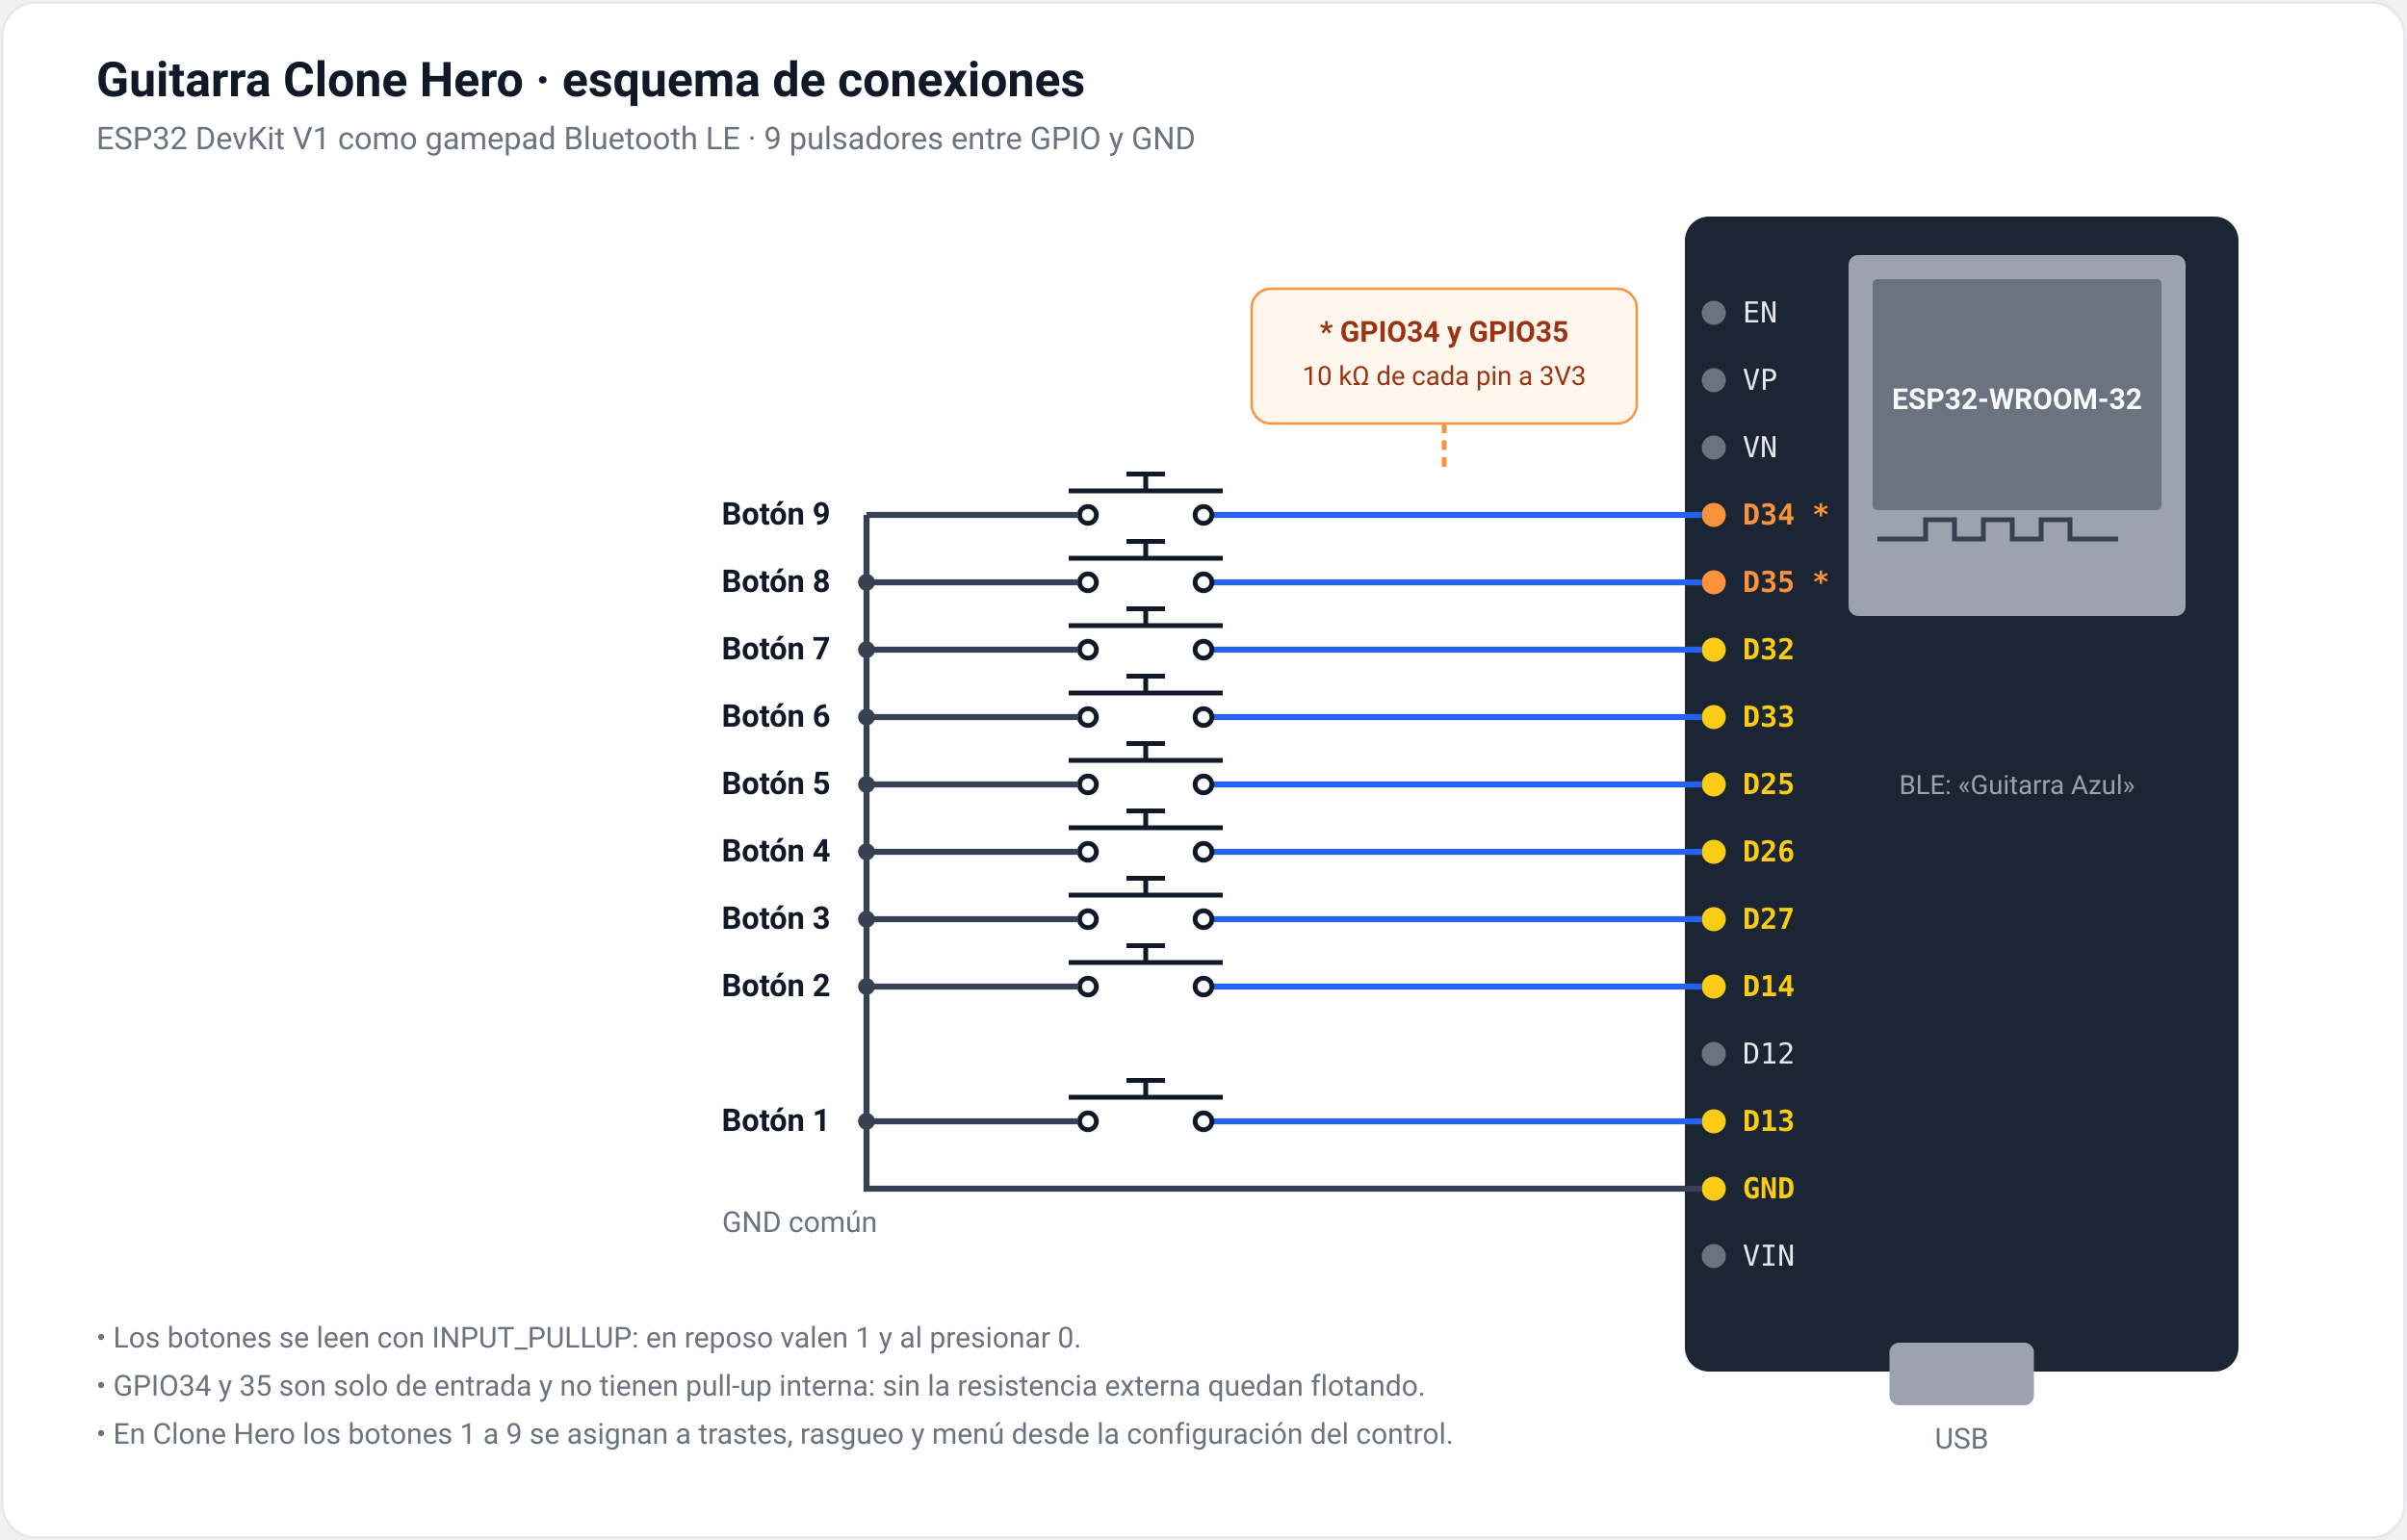
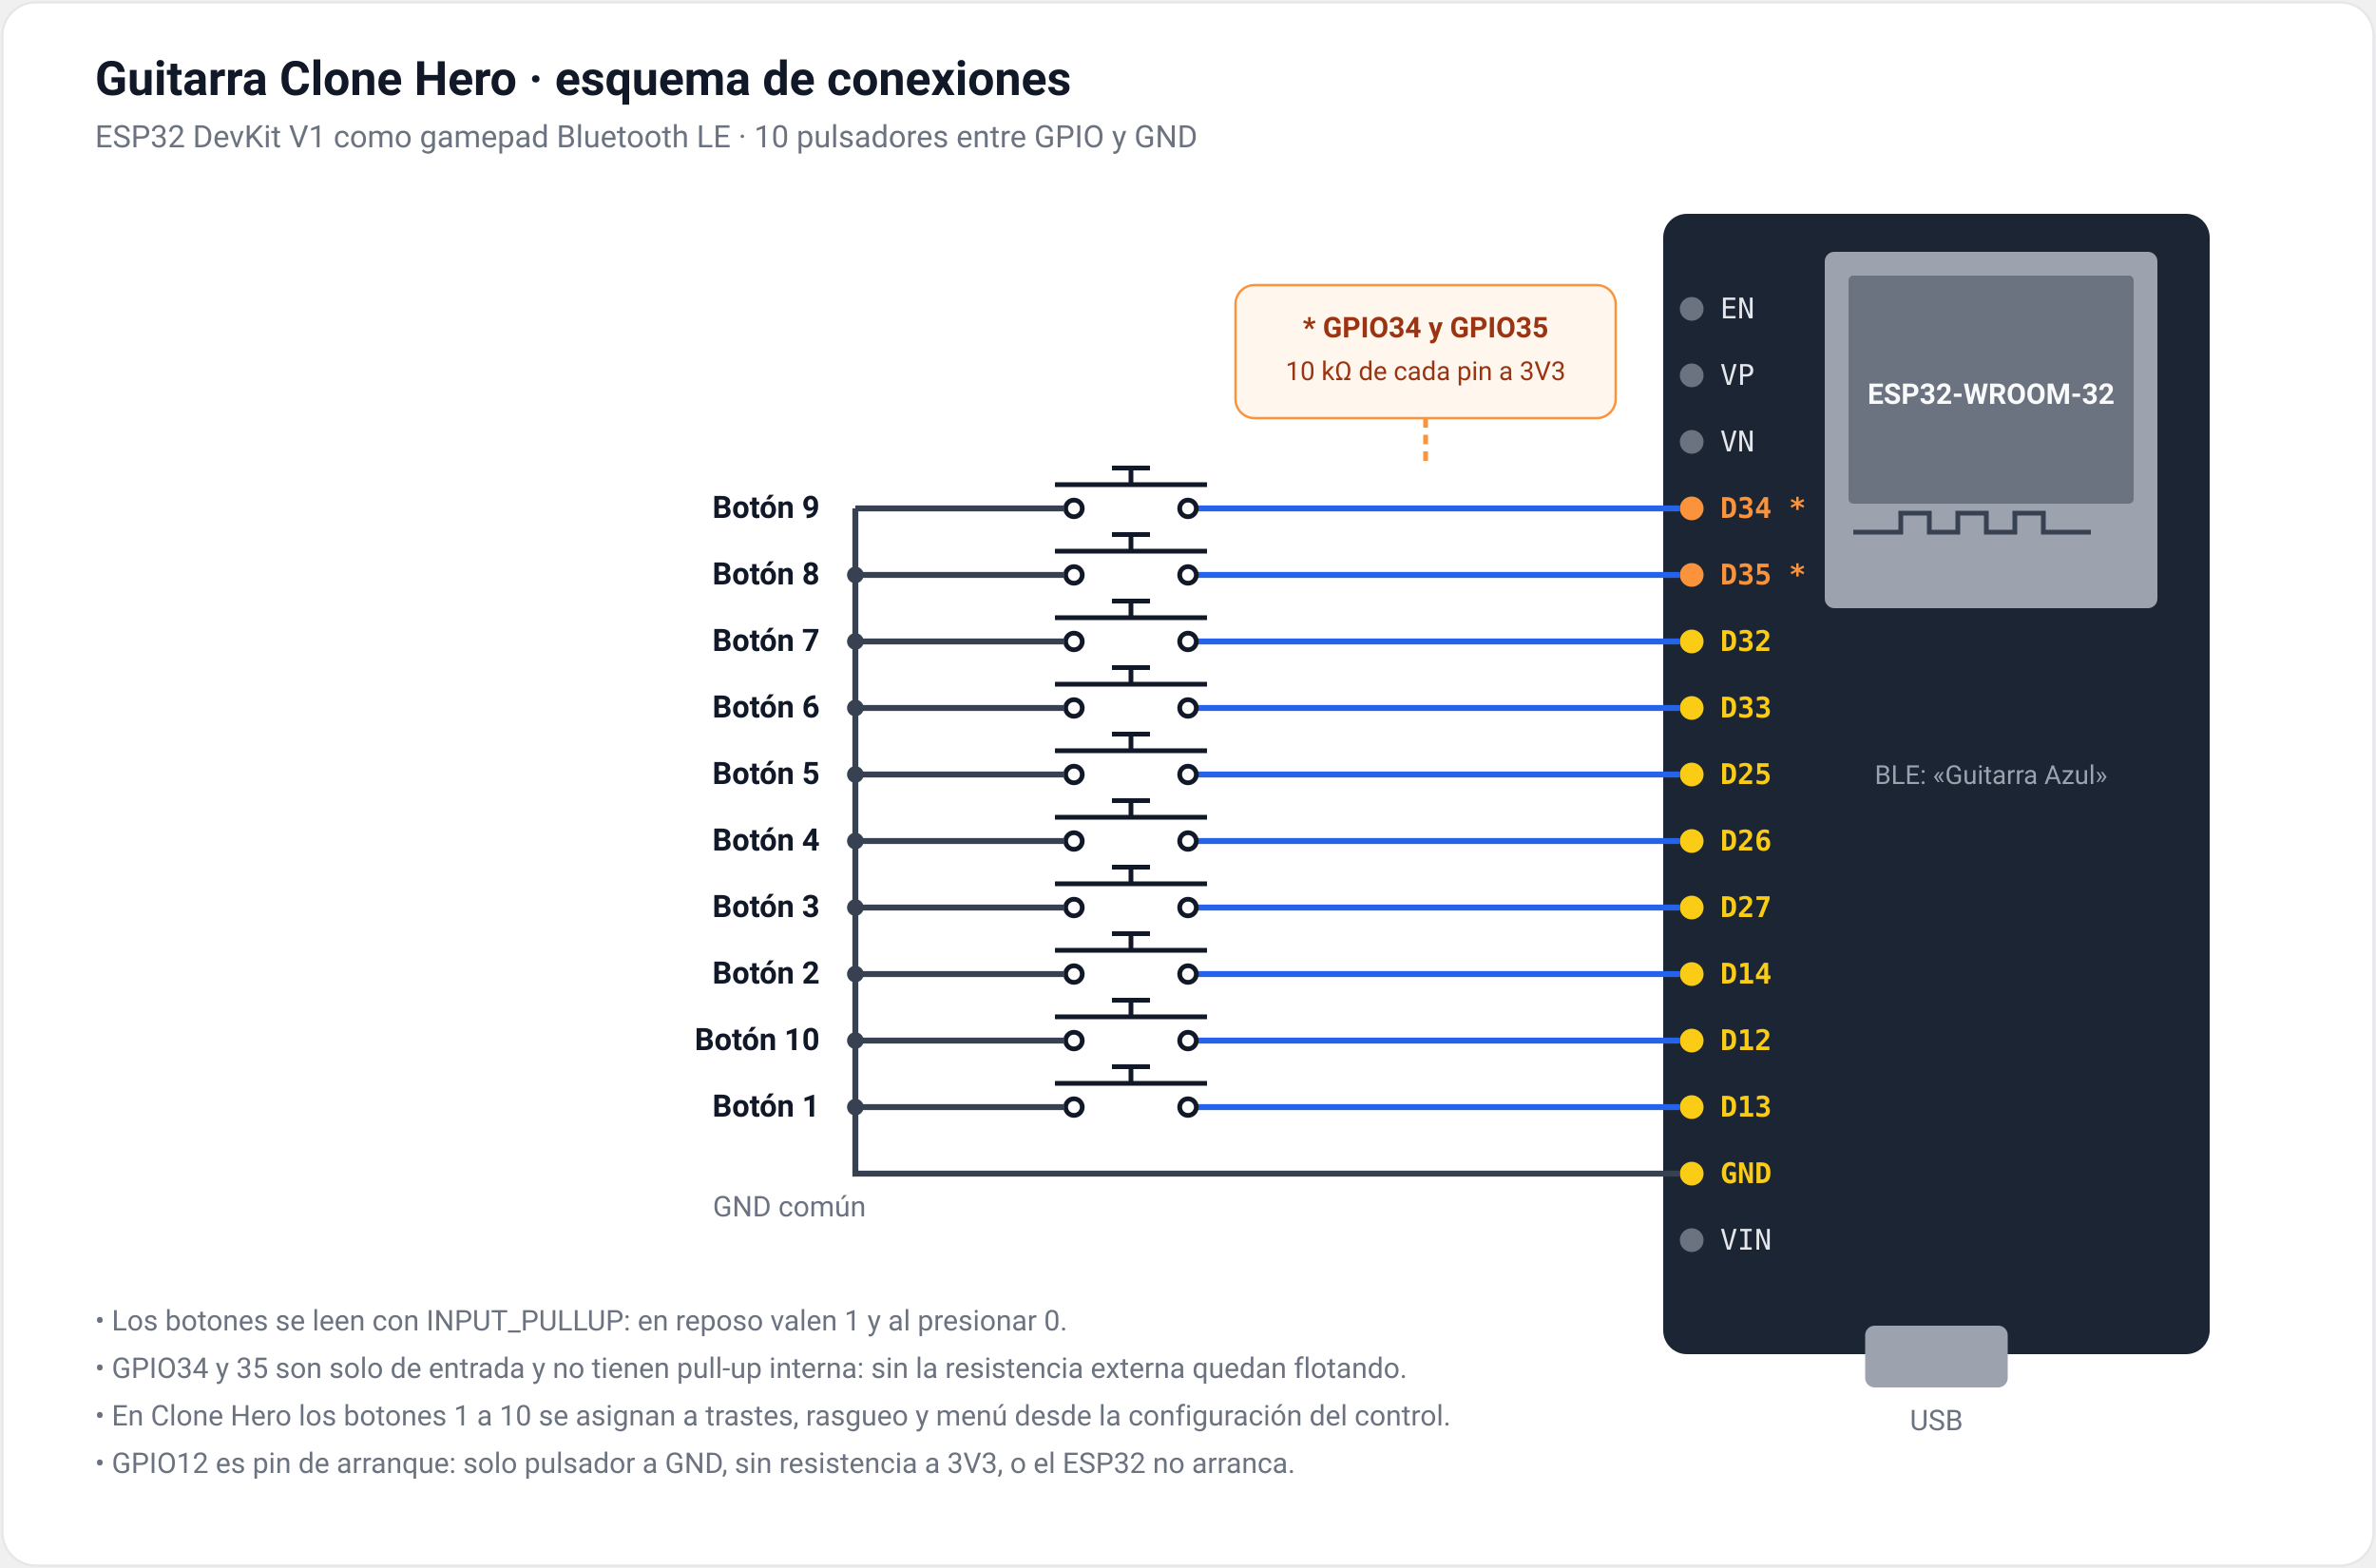
- <svg xmlns="http://www.w3.org/2000/svg" viewBox="0 0 1000 640" width="1000" height="640" font-family="Segoe UI, Roboto, Helvetica, Arial, sans-serif">
+ <svg xmlns="http://www.w3.org/2000/svg" viewBox="0 0 1000 660" width="1000" height="660" font-family="Segoe UI, Roboto, Helvetica, Arial, sans-serif">
  <style>
    .card { fill: #ffffff; stroke: #e5e7eb; }
    .t { fill: #111827; }
    .muted { fill: #6b7280; }
    .pinlbl { fill: #e5e7eb; font-size: 12px; font-family: Consolas, Menlo, monospace; }
    .pinused { fill: #facc15; font-weight: 700; }
    .pinwarn { fill: #fb923c; font-weight: 700; }
    .sig { stroke: #2563eb; stroke-width: 2.5; fill: none; }
    .gnd { stroke: #374151; stroke-width: 2.5; fill: none; }
    .comp { stroke: #111827; stroke-width: 2; fill: none; }
    .lbl { font-size: 13px; fill: #111827; font-weight: 700; }
    .sub { font-size: 12px; fill: #6b7280; }
  </style>
-   <rect class="card" x="1" y="1" width="998" height="638" rx="14" />
+   <rect class="card" x="1" y="1" width="998" height="658" rx="14" />
  <text class="t" x="40" y="40" font-size="20" font-weight="700">Guitarra Clone Hero · esquema de conexiones</text>
-   <text class="muted" x="40" y="62" font-size="13">ESP32 DevKit V1 como gamepad Bluetooth LE · 9 pulsadores entre GPIO y GND</text>
+   <text class="muted" x="40" y="62" font-size="13">ESP32 DevKit V1 como gamepad Bluetooth LE · 10 pulsadores entre GPIO y GND</text>
  <rect x="700" y="90" width="230" height="480" rx="10" fill="#1b2533" />
  <rect x="768" y="106" width="140" height="150" rx="4" fill="#9ca3af" />
  <rect x="778" y="116" width="120" height="96" rx="2" fill="#6b7280" />
  <text x="838" y="170" text-anchor="middle" font-size="12" fill="#f9fafb" font-weight="700">ESP32-WROOM-32</text>
  <path d="M780 224 h20 v-8 h12 v8 h12 v-8 h12 v8 h12 v-8 h12 v8 h20" stroke="#374151" stroke-width="2" fill="none" />
  <rect x="785" y="558" width="60" height="26" rx="4" fill="#9ca3af" />
  <text x="815" y="602" text-anchor="middle" class="sub">USB</text>
  <text x="838" y="330" text-anchor="middle" font-size="11" fill="#9ca3af">BLE: «Guitarra Azul»</text>
  <g>
    <circle cx="712" cy="130" r="5" fill="#6b7280" />
    <text class="pinlbl" x="724" y="134">EN</text>
    <circle cx="712" cy="158" r="5" fill="#6b7280" />
    <text class="pinlbl" x="724" y="162">VP</text>
    <circle cx="712" cy="186" r="5" fill="#6b7280" />
    <text class="pinlbl" x="724" y="190">VN</text>
    <circle cx="712" cy="214" r="5" fill="#fb923c" />
    <text class="pinlbl pinwarn" x="724" y="218">D34 *</text>
    <circle cx="712" cy="242" r="5" fill="#fb923c" />
    <text class="pinlbl pinwarn" x="724" y="246">D35 *</text>
    <circle cx="712" cy="270" r="5" fill="#facc15" />
    <text class="pinlbl pinused" x="724" y="274">D32</text>
    <circle cx="712" cy="298" r="5" fill="#facc15" />
    <text class="pinlbl pinused" x="724" y="302">D33</text>
    <circle cx="712" cy="326" r="5" fill="#facc15" />
    <text class="pinlbl pinused" x="724" y="330">D25</text>
    <circle cx="712" cy="354" r="5" fill="#facc15" />
    <text class="pinlbl pinused" x="724" y="358">D26</text>
    <circle cx="712" cy="382" r="5" fill="#facc15" />
    <text class="pinlbl pinused" x="724" y="386">D27</text>
    <circle cx="712" cy="410" r="5" fill="#facc15" />
    <text class="pinlbl pinused" x="724" y="414">D14</text>
-     <circle cx="712" cy="438" r="5" fill="#6b7280" />
-     <text class="pinlbl" x="724" y="442">D12</text>
+     <circle cx="712" cy="438" r="5" fill="#facc15" />
+     <text class="pinlbl pinused" x="724" y="442">D12</text>
    <circle cx="712" cy="466" r="5" fill="#facc15" />
    <text class="pinlbl pinused" x="724" y="470">D13</text>
    <circle cx="712" cy="494" r="5" fill="#facc15" />
    <text class="pinlbl pinused" x="724" y="498">GND</text>
    <circle cx="712" cy="522" r="5" fill="#6b7280" />
    <text class="pinlbl" x="724" y="526">VIN</text>
  </g>
  <g id="botones">
-     <path class="sig" d="M707 214 H504 M707 242 H504 M707 270 H504 M707 298 H504 M707 326 H504 M707 354 H504 M707 382 H504 M707 410 H504 M707 466 H504" />
+     <path class="sig" d="M707 214 H504 M707 242 H504 M707 270 H504 M707 298 H504 M707 326 H504 M707 354 H504 M707 382 H504 M707 410 H504 M707 438 H504 M707 466 H504" />
    <g class="comp">
      <circle cx="500" cy="214" r="3.5" />
      <circle cx="452" cy="214" r="3.5" />
      <path d="M444 204 H508 M476 204 V197 M468 197 H484" />
      <circle cx="500" cy="242" r="3.5" />
      <circle cx="452" cy="242" r="3.5" />
      <path d="M444 232 H508 M476 232 V225 M468 225 H484" />
      <circle cx="500" cy="270" r="3.5" />
      <circle cx="452" cy="270" r="3.5" />
      <path d="M444 260 H508 M476 260 V253 M468 253 H484" />
      <circle cx="500" cy="298" r="3.5" />
      <circle cx="452" cy="298" r="3.5" />
      <path d="M444 288 H508 M476 288 V281 M468 281 H484" />
      <circle cx="500" cy="326" r="3.5" />
      <circle cx="452" cy="326" r="3.5" />
      <path d="M444 316 H508 M476 316 V309 M468 309 H484" />
      <circle cx="500" cy="354" r="3.5" />
      <circle cx="452" cy="354" r="3.5" />
      <path d="M444 344 H508 M476 344 V337 M468 337 H484" />
      <circle cx="500" cy="382" r="3.5" />
      <circle cx="452" cy="382" r="3.5" />
      <path d="M444 372 H508 M476 372 V365 M468 365 H484" />
      <circle cx="500" cy="410" r="3.5" />
      <circle cx="452" cy="410" r="3.5" />
      <path d="M444 400 H508 M476 400 V393 M468 393 H484" />
+       <circle cx="500" cy="438" r="3.5" />
+       <circle cx="452" cy="438" r="3.5" />
+       <path d="M444 428 H508 M476 428 V421 M468 421 H484" />
      <circle cx="500" cy="466" r="3.5" />
      <circle cx="452" cy="466" r="3.5" />
      <path d="M444 456 H508 M476 456 V449 M468 449 H484" />
    </g>
-     <path class="gnd" d="M448 214 H360 M448 242 H360 M448 270 H360 M448 298 H360 M448 326 H360 M448 354 H360 M448 382 H360 M448 410 H360 M448 466 H360" />
+     <path class="gnd" d="M448 214 H360 M448 242 H360 M448 270 H360 M448 298 H360 M448 326 H360 M448 354 H360 M448 382 H360 M448 410 H360 M448 438 H360 M448 466 H360" />
    <path class="gnd" d="M360 214 V494 H707" />
    <g fill="#374151">
      <circle cx="360" cy="242" r="3.5" />
      <circle cx="360" cy="270" r="3.5" />
      <circle cx="360" cy="298" r="3.5" />
      <circle cx="360" cy="326" r="3.5" />
      <circle cx="360" cy="354" r="3.5" />
      <circle cx="360" cy="382" r="3.5" />
      <circle cx="360" cy="410" r="3.5" />
+       <circle cx="360" cy="438" r="3.5" />
      <circle cx="360" cy="466" r="3.5" />
    </g>
  </g>
  <g text-anchor="end">
    <text class="lbl" x="345" y="218">Botón 9</text>
    <text class="lbl" x="345" y="246">Botón 8</text>
    <text class="lbl" x="345" y="274">Botón 7</text>
    <text class="lbl" x="345" y="302">Botón 6</text>
    <text class="lbl" x="345" y="330">Botón 5</text>
    <text class="lbl" x="345" y="358">Botón 4</text>
    <text class="lbl" x="345" y="386">Botón 3</text>
    <text class="lbl" x="345" y="414">Botón 2</text>
+     <text class="lbl" x="345" y="442">Botón 10</text>
    <text class="lbl" x="345" y="470">Botón 1</text>
  </g>
  <text class="sub" x="300" y="512">GND común</text>
  <rect x="520" y="120" width="160" height="56" rx="8" fill="#fff7ed" stroke="#fb923c" />
  <text x="600" y="142" text-anchor="middle" font-size="12" font-weight="700" fill="#9a3412">* GPIO34 y GPIO35</text>
  <text x="600" y="160" text-anchor="middle" font-size="11" fill="#9a3412">10 kΩ de cada pin a 3V3</text>
  <path d="M600 176 V196" stroke="#fb923c" stroke-width="2" stroke-dasharray="4 3" />
  <text class="sub" x="40" y="560">• Los botones se leen con INPUT_PULLUP: en reposo valen 1 y al presionar 0.</text>
  <text class="sub" x="40" y="580">• GPIO34 y 35 son solo de entrada y no tienen pull-up interna: sin la resistencia externa quedan flotando.</text>
-   <text class="sub" x="40" y="600">• En Clone Hero los botones 1 a 9 se asignan a trastes, rasgueo y menú desde la configuración del control.</text>
+   <text class="sub" x="40" y="620">• GPIO12 es pin de arranque: solo pulsador a GND, sin resistencia a 3V3, o el ESP32 no arranca.</text>
+   <text class="sub" x="40" y="600">• En Clone Hero los botones 1 a 10 se asignan a trastes, rasgueo y menú desde la configuración del control.</text>
</svg>
